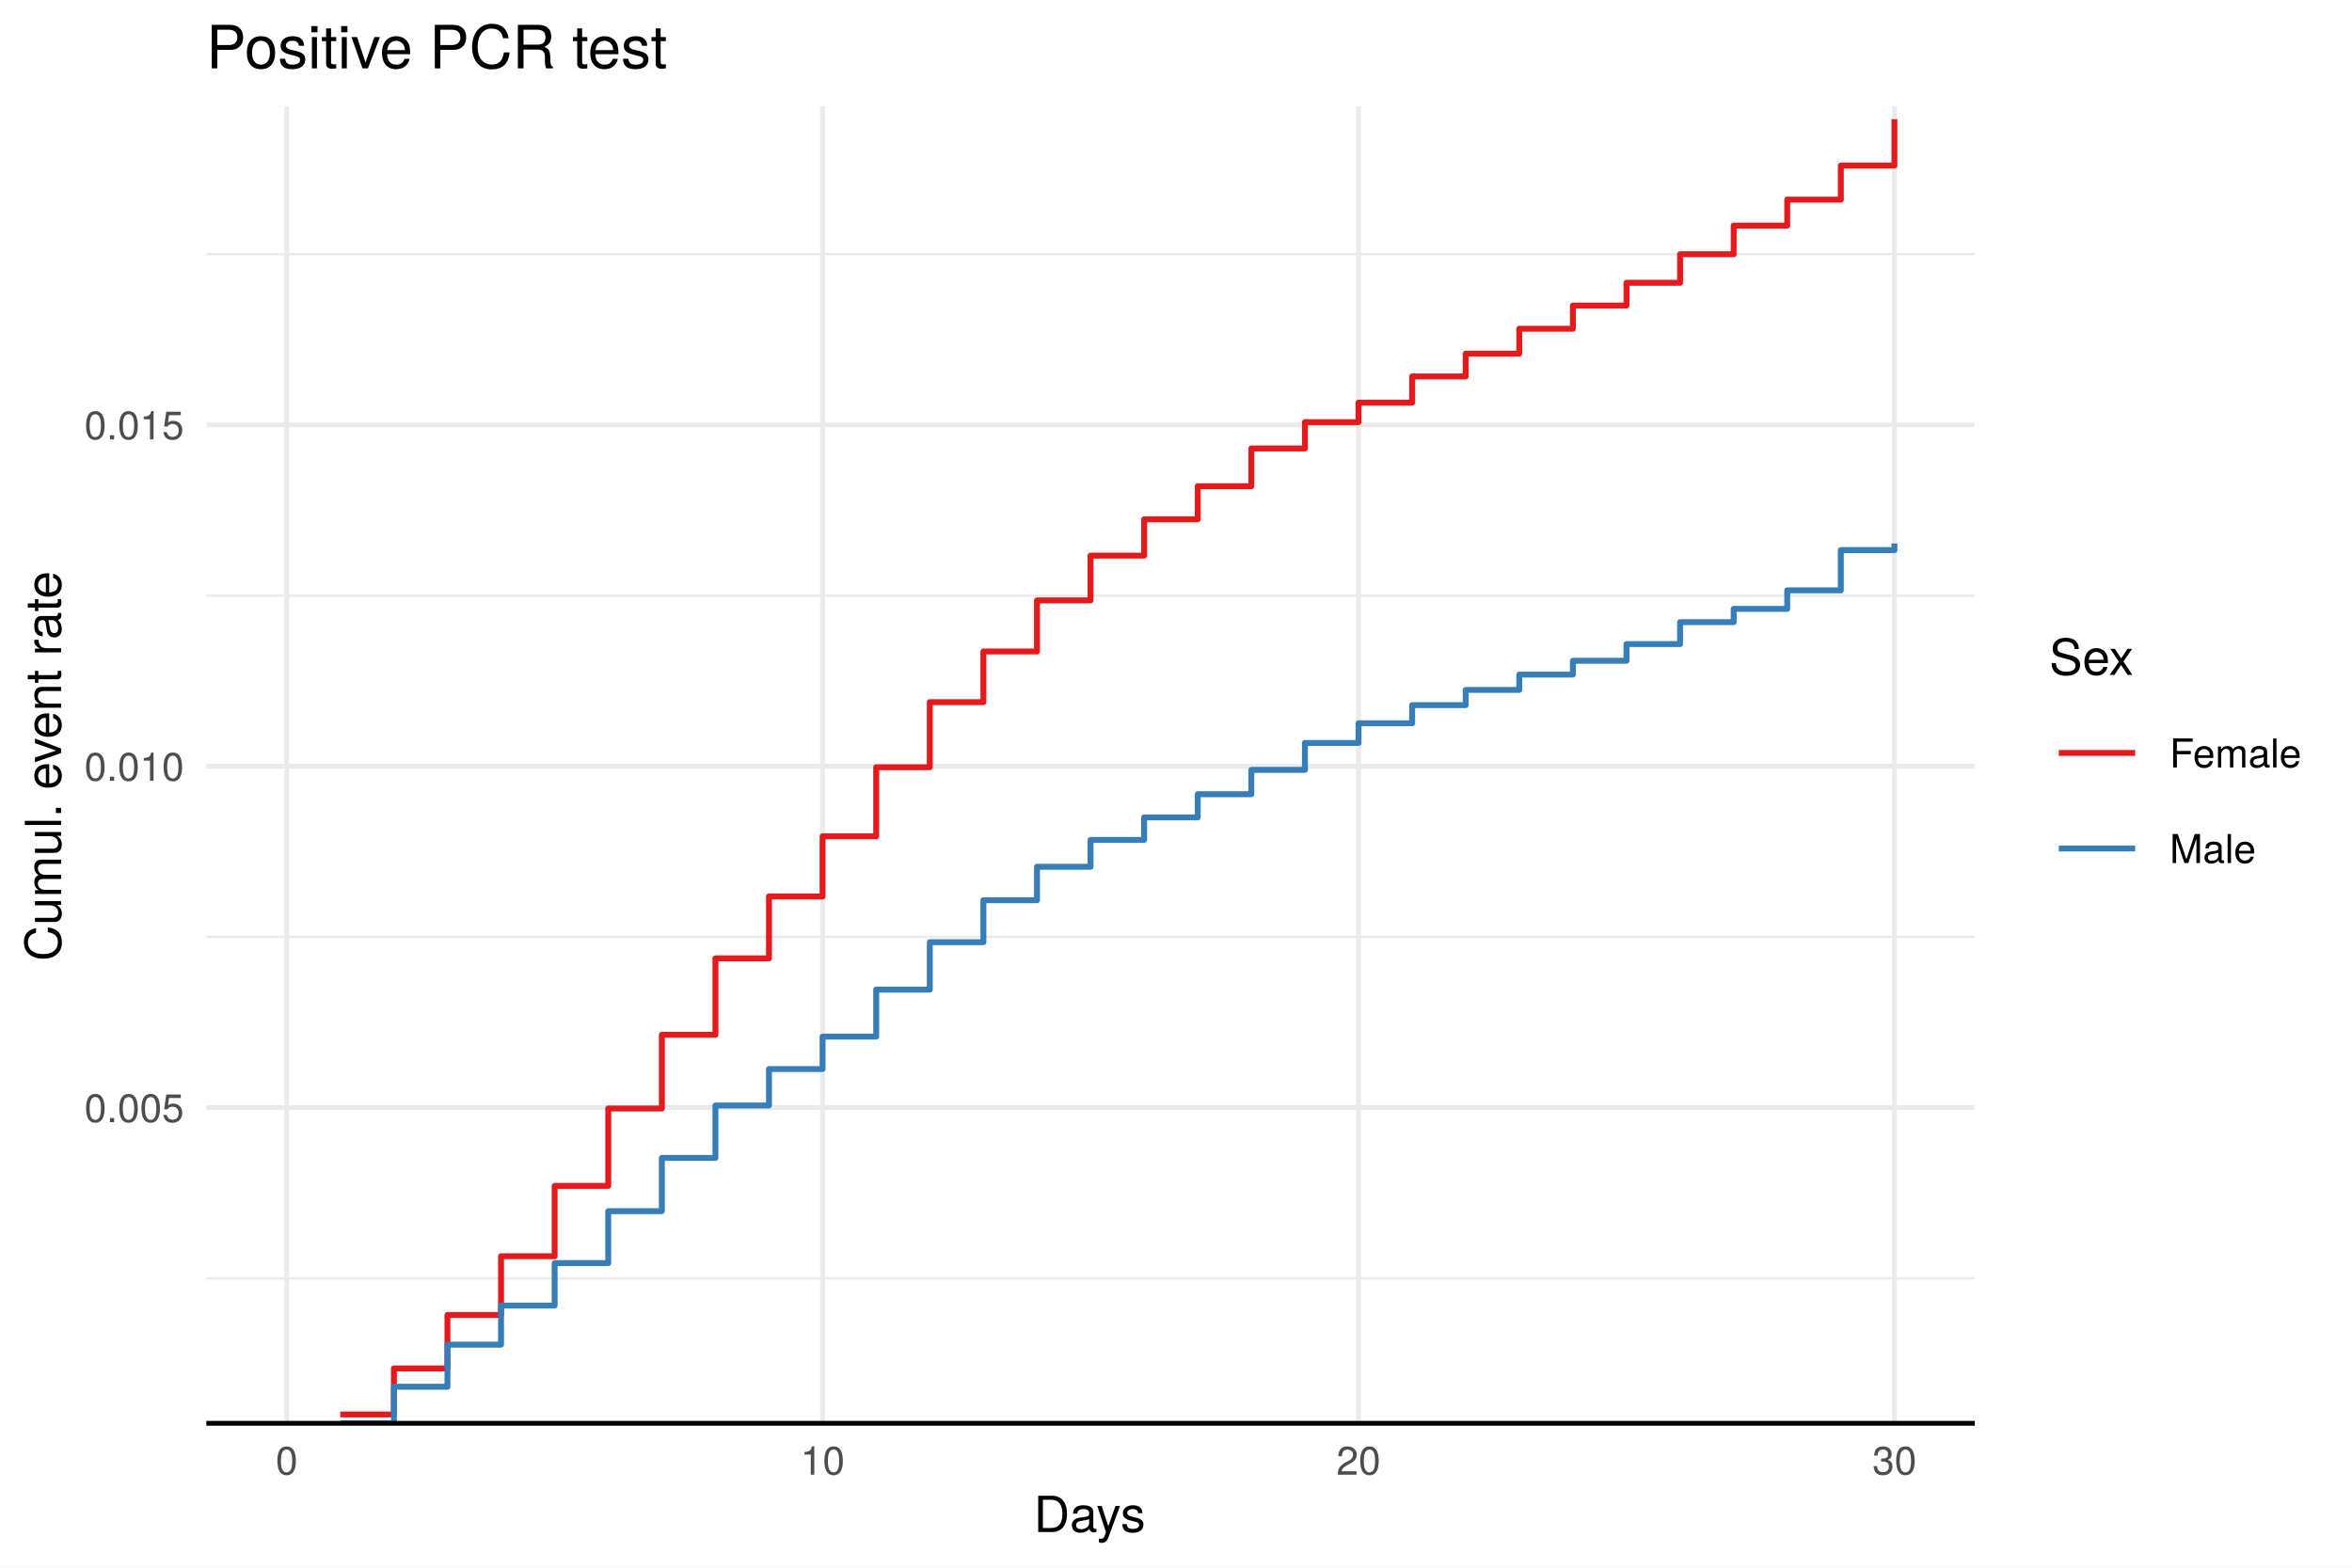
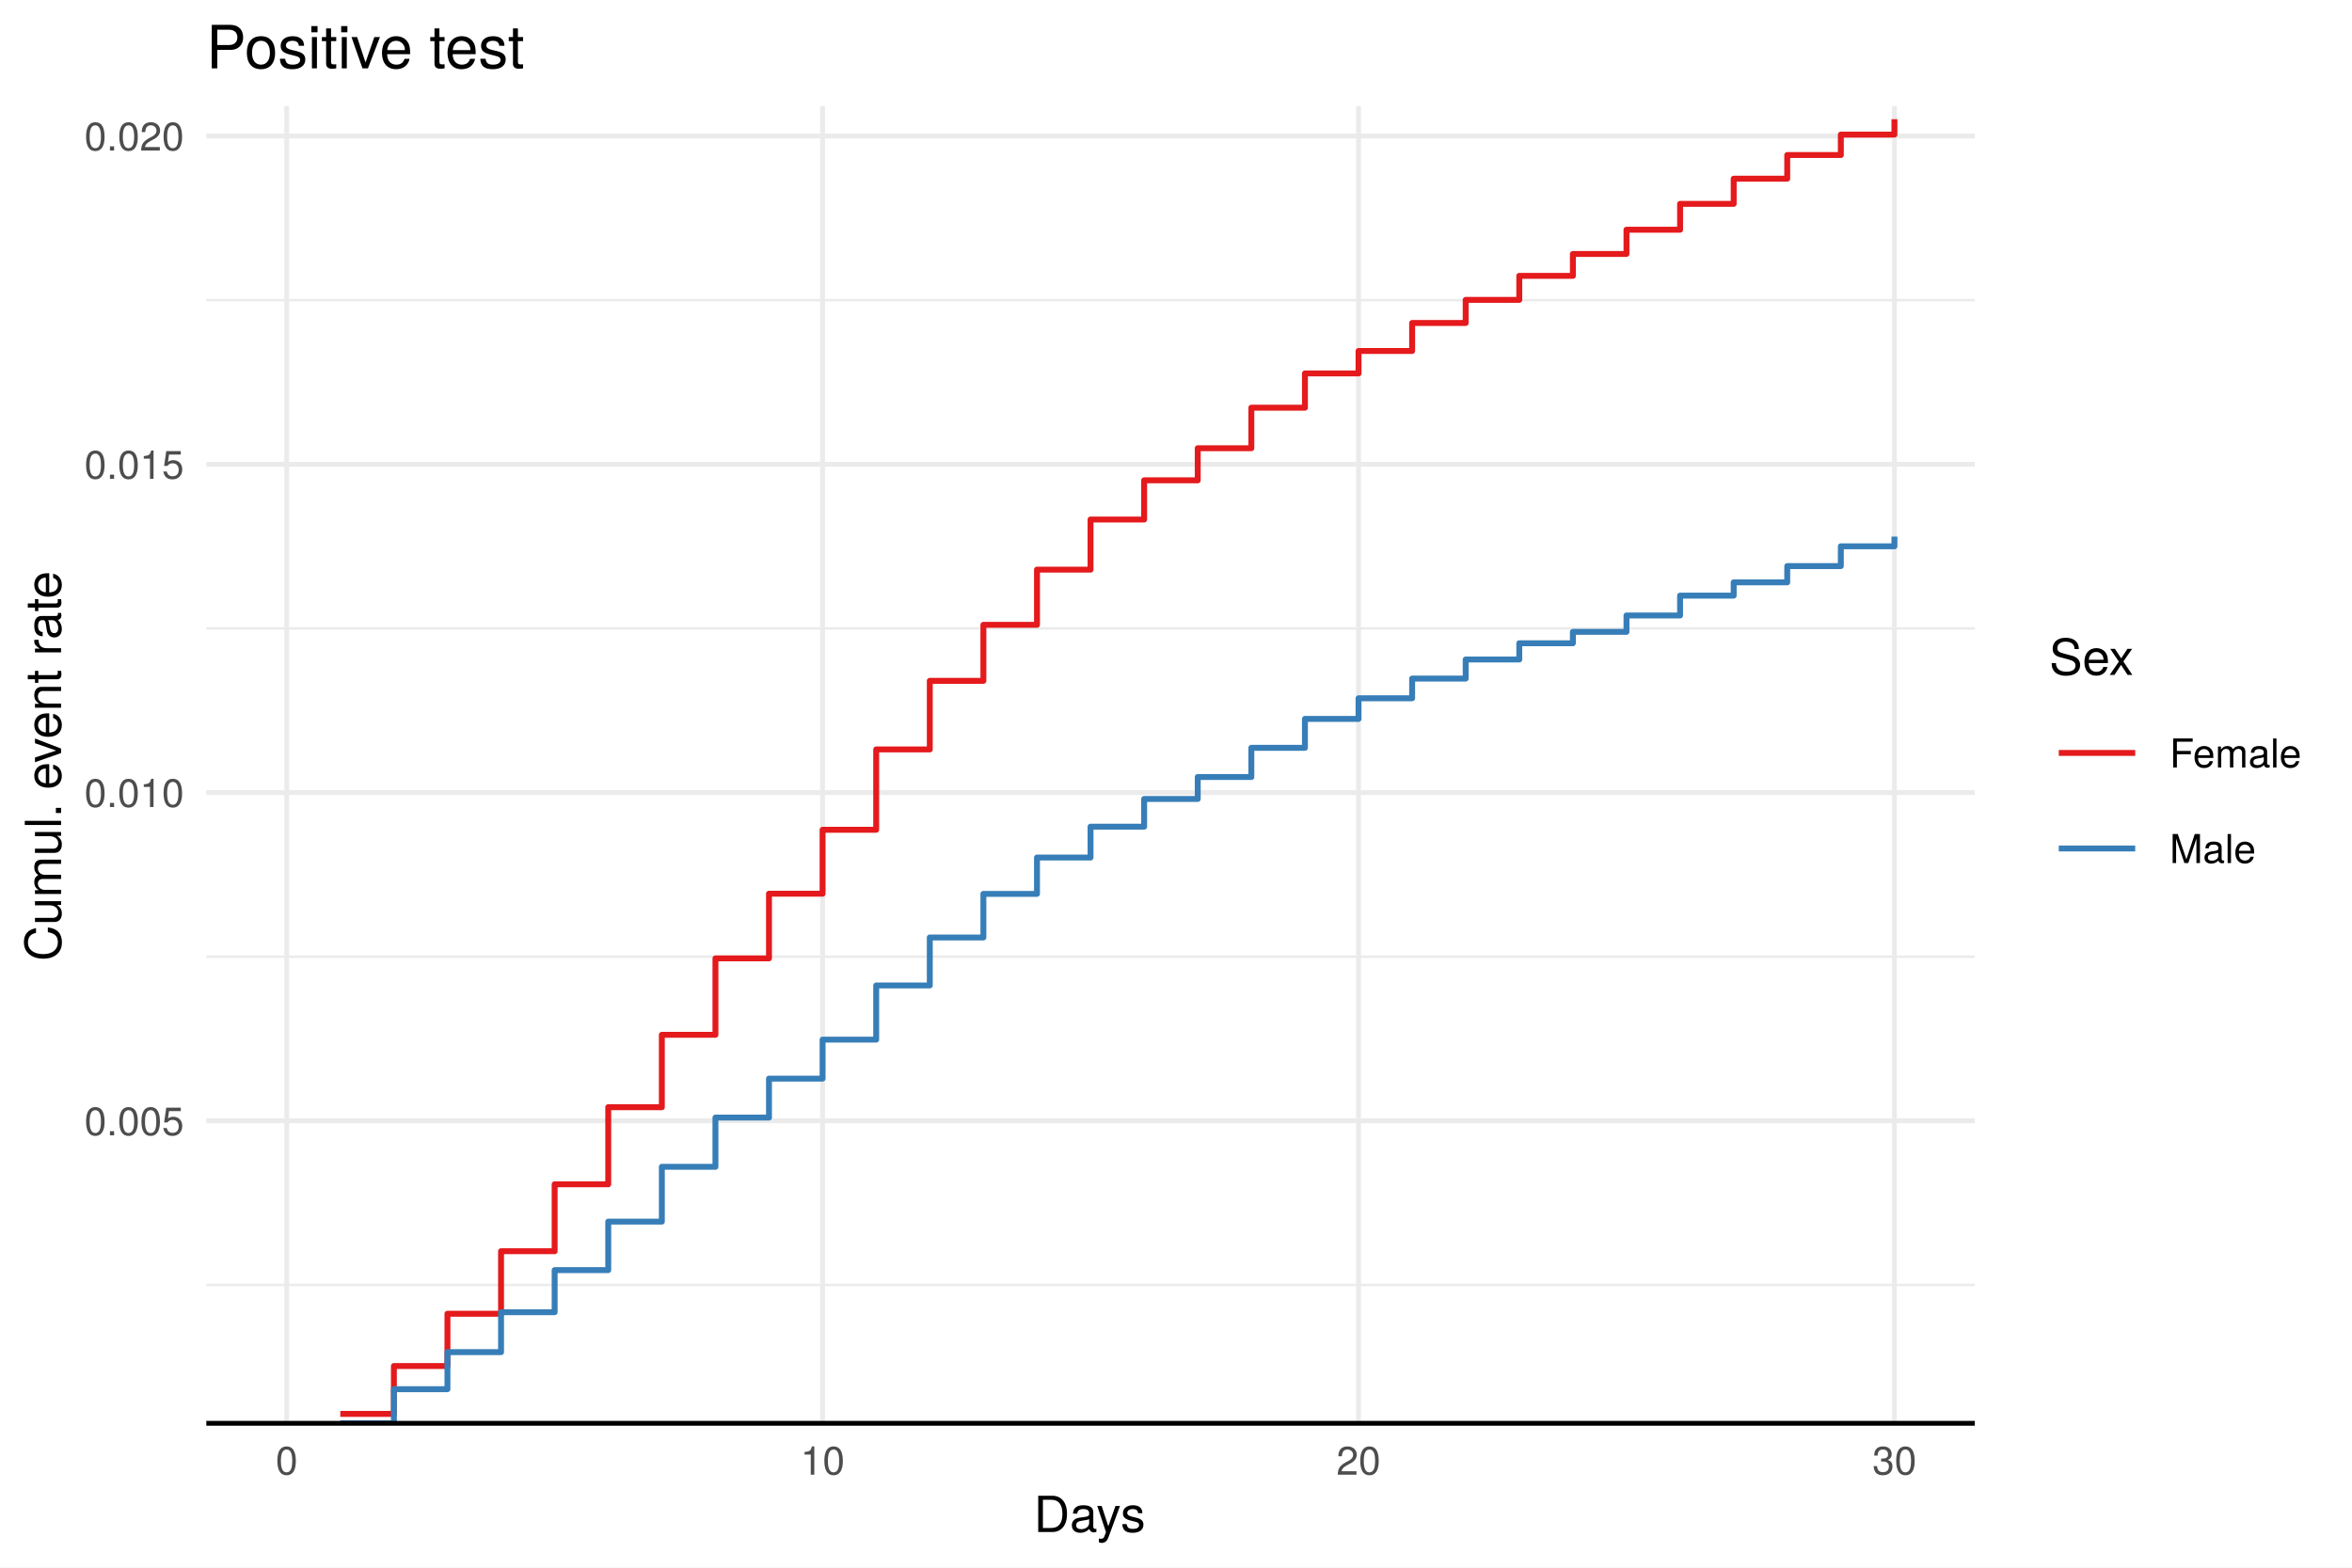
<svg xmlns="http://www.w3.org/2000/svg" viewBox="0 0 425.20 283.46">
  <defs>
    <style type="text/css">
    line, polyline, polygon, path, rect, circle {
      fill: none;
      stroke: #000000;
      stroke-linecap: round;
      stroke-linejoin: round;
      stroke-miterlimit: 10.00;
    }
  </style>
  </defs>
  <rect width="100%" height="100%" style="stroke: none; fill: #FFFFFF;" />
  <defs>
    <clipPath id="cpMzcuMzB8MzU3LjAxfDI1Ny4zNnwxOS4xOQ==">
      <rect x="37.30" y="19.19" width="319.72" height="238.17" />
    </clipPath>
  </defs>
-   <polyline points="37.30,231.15 357.01,231.15 " style="stroke-width: 0.44; stroke: #EBEBEB; stroke-linecap: butt;" clip-path="url(#cpMzcuMzB8MzU3LjAxfDI1Ny4zNnwxOS4xOQ==)" />
-   <polyline points="37.30,169.42 357.01,169.42 " style="stroke-width: 0.44; stroke: #EBEBEB; stroke-linecap: butt;" clip-path="url(#cpMzcuMzB8MzU3LjAxfDI1Ny4zNnwxOS4xOQ==)" />
-   <polyline points="37.30,107.69 357.01,107.69 " style="stroke-width: 0.44; stroke: #EBEBEB; stroke-linecap: butt;" clip-path="url(#cpMzcuMzB8MzU3LjAxfDI1Ny4zNnwxOS4xOQ==)" />
-   <polyline points="37.30,45.96 357.01,45.96 " style="stroke-width: 0.44; stroke: #EBEBEB; stroke-linecap: butt;" clip-path="url(#cpMzcuMzB8MzU3LjAxfDI1Ny4zNnwxOS4xOQ==)" />
-   <polyline points="37.30,200.28 357.01,200.28 " style="stroke-width: 0.87; stroke: #EBEBEB; stroke-linecap: butt;" clip-path="url(#cpMzcuMzB8MzU3LjAxfDI1Ny4zNnwxOS4xOQ==)" />
-   <polyline points="37.30,138.55 357.01,138.55 " style="stroke-width: 0.87; stroke: #EBEBEB; stroke-linecap: butt;" clip-path="url(#cpMzcuMzB8MzU3LjAxfDI1Ny4zNnwxOS4xOQ==)" />
-   <polyline points="37.30,76.82 357.01,76.82 " style="stroke-width: 0.87; stroke: #EBEBEB; stroke-linecap: butt;" clip-path="url(#cpMzcuMzB8MzU3LjAxfDI1Ny4zNnwxOS4xOQ==)" />
+   <polyline points="37.30,232.34 357.01,232.34 " style="stroke-width: 0.44; stroke: #EBEBEB; stroke-linecap: butt;" clip-path="url(#cpMzcuMzB8MzU3LjAxfDI1Ny4zNnwxOS4xOQ==)" />
+   <polyline points="37.30,172.99 357.01,172.99 " style="stroke-width: 0.44; stroke: #EBEBEB; stroke-linecap: butt;" clip-path="url(#cpMzcuMzB8MzU3LjAxfDI1Ny4zNnwxOS4xOQ==)" />
+   <polyline points="37.30,113.63 357.01,113.63 " style="stroke-width: 0.44; stroke: #EBEBEB; stroke-linecap: butt;" clip-path="url(#cpMzcuMzB8MzU3LjAxfDI1Ny4zNnwxOS4xOQ==)" />
+   <polyline points="37.30,54.27 357.01,54.27 " style="stroke-width: 0.44; stroke: #EBEBEB; stroke-linecap: butt;" clip-path="url(#cpMzcuMzB8MzU3LjAxfDI1Ny4zNnwxOS4xOQ==)" />
+   <polyline points="37.30,202.66 357.01,202.66 " style="stroke-width: 0.87; stroke: #EBEBEB; stroke-linecap: butt;" clip-path="url(#cpMzcuMzB8MzU3LjAxfDI1Ny4zNnwxOS4xOQ==)" />
+   <polyline points="37.30,143.31 357.01,143.31 " style="stroke-width: 0.87; stroke: #EBEBEB; stroke-linecap: butt;" clip-path="url(#cpMzcuMzB8MzU3LjAxfDI1Ny4zNnwxOS4xOQ==)" />
+   <polyline points="37.30,83.95 357.01,83.95 " style="stroke-width: 0.87; stroke: #EBEBEB; stroke-linecap: butt;" clip-path="url(#cpMzcuMzB8MzU3LjAxfDI1Ny4zNnwxOS4xOQ==)" />
+   <polyline points="37.30,24.59 357.01,24.59 " style="stroke-width: 0.87; stroke: #EBEBEB; stroke-linecap: butt;" clip-path="url(#cpMzcuMzB8MzU3LjAxfDI1Ny4zNnwxOS4xOQ==)" />
  <polyline points="51.83,257.36 51.83,19.19 " style="stroke-width: 0.87; stroke: #EBEBEB; stroke-linecap: butt;" clip-path="url(#cpMzcuMzB8MzU3LjAxfDI1Ny4zNnwxOS4xOQ==)" />
  <polyline points="148.71,257.36 148.71,19.19 " style="stroke-width: 0.87; stroke: #EBEBEB; stroke-linecap: butt;" clip-path="url(#cpMzcuMzB8MzU3LjAxfDI1Ny4zNnwxOS4xOQ==)" />
  <polyline points="245.60,257.36 245.60,19.19 " style="stroke-width: 0.87; stroke: #EBEBEB; stroke-linecap: butt;" clip-path="url(#cpMzcuMzB8MzU3LjAxfDI1Ny4zNnwxOS4xOQ==)" />
  <polyline points="342.48,257.36 342.48,19.19 " style="stroke-width: 0.87; stroke: #EBEBEB; stroke-linecap: butt;" clip-path="url(#cpMzcuMzB8MzU3LjAxfDI1Ny4zNnwxOS4xOQ==)" />
-   <polyline points="61.52,255.77 71.21,255.77 71.21,247.44 80.89,247.44 80.89,237.77 90.58,237.77 90.58,227.15 100.27,227.15 100.27,214.43 109.96,214.43 109.96,200.44 119.65,200.44 119.65,187.11 129.34,187.11 129.34,173.29 139.02,173.29 139.02,162.09 148.71,162.09 148.71,151.21 158.40,151.21 158.40,138.73 168.09,138.73 168.09,126.96 177.78,126.96 177.78,117.80 187.47,117.80 187.47,108.56 197.15,108.56 197.15,100.47 206.84,100.47 206.84,93.90 216.53,93.90 216.53,87.92 226.22,87.92 226.22,81.09 235.91,81.09 235.91,76.33 245.60,76.33 245.60,72.81 255.29,72.81 255.29,68.07 264.97,68.07 264.97,63.95 274.66,63.95 274.66,59.45 284.35,59.45 284.35,55.25 294.04,55.25 294.04,51.13 303.73,51.13 303.73,45.97 313.42,45.97 313.42,40.80 323.10,40.80 323.10,36.10 332.79,36.10 332.79,29.94 342.48,29.94 342.48,21.55 " style="stroke-width: 1.07; stroke: #E41A1C; stroke-linecap: butt;" clip-path="url(#cpMzcuMzB8MzU3LjAxfDI1Ny4zNnwxOS4xOQ==)" />
-   <polyline points="61.52,257.36 71.21,257.36 71.21,250.75 80.89,250.75 80.89,243.14 90.58,243.14 90.58,236.07 100.27,236.07 100.27,228.39 109.96,228.39 109.96,219.00 119.65,219.00 119.65,209.37 129.34,209.37 129.34,199.89 139.02,199.89 139.02,193.30 148.71,193.30 148.71,187.44 158.40,187.44 158.40,178.94 168.09,178.94 168.09,170.37 177.78,170.37 177.78,162.78 187.47,162.78 187.47,156.73 197.15,156.73 197.15,151.87 206.84,151.87 206.84,147.80 216.53,147.80 216.53,143.61 226.22,143.61 226.22,139.21 235.91,139.21 235.91,134.34 245.60,134.34 245.60,130.78 255.29,130.78 255.29,127.50 264.97,127.50 264.97,124.75 274.66,124.75 274.66,121.98 284.35,121.98 284.35,119.48 294.04,119.48 294.04,116.46 303.73,116.46 303.73,112.49 313.42,112.49 313.42,110.10 323.10,110.10 323.10,106.74 332.79,106.74 332.79,99.47 342.48,99.47 342.48,98.27 " style="stroke-width: 1.07; stroke: #377EB8; stroke-linecap: butt;" clip-path="url(#cpMzcuMzB8MzU3LjAxfDI1Ny4zNnwxOS4xOQ==)" />
+   <polyline points="61.52,255.66 71.21,255.66 71.21,247.00 80.89,247.00 80.89,237.55 90.58,237.55 90.58,226.24 100.27,226.24 100.27,214.14 109.96,214.14 109.96,200.20 119.65,200.20 119.65,187.11 129.34,187.11 129.34,173.29 139.02,173.29 139.02,161.60 148.71,161.60 148.71,150.04 158.40,150.04 158.40,135.51 168.09,135.51 168.09,123.11 177.78,123.11 177.78,112.98 187.47,112.98 187.47,103.00 197.15,103.00 197.15,93.94 206.84,93.94 206.84,86.85 216.53,86.85 216.53,81.05 226.22,81.05 226.22,73.72 235.91,73.72 235.91,67.52 245.60,67.52 245.60,63.46 255.29,63.46 255.29,58.40 264.97,58.40 264.97,54.22 274.66,54.22 274.66,49.88 284.35,49.88 284.35,45.92 294.04,45.92 294.04,41.54 303.73,41.54 303.73,36.86 313.42,36.86 313.42,32.31 323.10,32.31 323.10,28.03 332.79,28.03 332.79,24.34 342.48,24.34 342.48,21.55 " style="stroke-width: 1.07; stroke: #E41A1C; stroke-linecap: butt;" clip-path="url(#cpMzcuMzB8MzU3LjAxfDI1Ny4zNnwxOS4xOQ==)" />
+   <polyline points="61.52,257.36 71.21,257.36 71.21,251.19 80.89,251.19 80.89,244.49 90.58,244.49 90.58,237.27 100.27,237.27 100.27,229.66 109.96,229.66 109.96,220.89 119.65,220.89 119.65,210.98 129.34,210.98 129.34,202.08 139.02,202.08 139.02,195.04 148.71,195.04 148.71,187.98 158.40,187.98 158.40,178.19 168.09,178.19 168.09,169.51 177.78,169.51 177.78,161.63 187.47,161.63 187.47,155.06 197.15,155.06 197.15,149.48 206.84,149.48 206.84,144.47 216.53,144.47 216.53,140.50 226.22,140.50 226.22,135.22 235.91,135.22 235.91,129.99 245.60,129.99 245.60,126.26 255.29,126.26 255.29,122.70 264.97,122.70 264.97,119.25 274.66,119.25 274.66,116.31 284.35,116.31 284.35,114.25 294.04,114.25 294.04,111.29 303.73,111.29 303.73,107.70 313.42,107.70 313.42,105.30 323.10,105.30 323.10,102.36 332.79,102.36 332.79,98.78 342.48,98.78 342.48,97.02 " style="stroke-width: 1.07; stroke: #377EB8; stroke-linecap: butt;" clip-path="url(#cpMzcuMzB8MzU3LjAxfDI1Ny4zNnwxOS4xOQ==)" />
  <defs>
    <clipPath id="cpMC4wMHw0MjUuMjB8MjgzLjQ2fDAuMDA=">
      <rect x="0.00" y="0.00" width="425.20" height="283.46" />
    </clipPath>
  </defs>
  <g clip-path="url(#cpMC4wMHw0MjUuMjB8MjgzLjQ2fDAuMDA=)">
-     <text x="15.25" y="202.91" style="font-size: 7.20px; fill: #4D4D4D; font-family: TeX Gyre Heros;" textLength="18.01px" lengthAdjust="spacingAndGlyphs">0.005</text>
+     <text x="15.25" y="205.29" style="font-size: 7.20px; fill: #4D4D4D; font-family: TeX Gyre Heros;" textLength="18.01px" lengthAdjust="spacingAndGlyphs">0.005</text>
  </g>
  <g clip-path="url(#cpMC4wMHw0MjUuMjB8MjgzLjQ2fDAuMDA=)">
-     <text x="15.25" y="141.18" style="font-size: 7.20px; fill: #4D4D4D; font-family: TeX Gyre Heros;" textLength="18.01px" lengthAdjust="spacingAndGlyphs">0.010</text>
+     <text x="15.25" y="145.93" style="font-size: 7.20px; fill: #4D4D4D; font-family: TeX Gyre Heros;" textLength="18.01px" lengthAdjust="spacingAndGlyphs">0.010</text>
  </g>
  <g clip-path="url(#cpMC4wMHw0MjUuMjB8MjgzLjQ2fDAuMDA=)">
-     <text x="15.25" y="79.45" style="font-size: 7.20px; fill: #4D4D4D; font-family: TeX Gyre Heros;" textLength="18.01px" lengthAdjust="spacingAndGlyphs">0.015</text>
+     <text x="15.25" y="86.57" style="font-size: 7.20px; fill: #4D4D4D; font-family: TeX Gyre Heros;" textLength="18.01px" lengthAdjust="spacingAndGlyphs">0.015</text>
+   </g>
+   <g clip-path="url(#cpMC4wMHw0MjUuMjB8MjgzLjQ2fDAuMDA=)">
+     <text x="15.25" y="27.21" style="font-size: 7.20px; fill: #4D4D4D; font-family: TeX Gyre Heros;" textLength="18.01px" lengthAdjust="spacingAndGlyphs">0.020</text>
  </g>
  <polyline points="37.30,257.36 357.01,257.36 " style="stroke-width: 0.87; stroke-linecap: butt;" clip-path="url(#cpMC4wMHw0MjUuMjB8MjgzLjQ2fDAuMDA=)" />
  <g clip-path="url(#cpMC4wMHw0MjUuMjB8MjgzLjQ2fDAuMDA=)">
    <text x="49.83" y="266.65" style="font-size: 7.20px; fill: #4D4D4D; font-family: TeX Gyre Heros;" textLength="4.00px" lengthAdjust="spacingAndGlyphs">0</text>
  </g>
  <g clip-path="url(#cpMC4wMHw0MjUuMjB8MjgzLjQ2fDAuMDA=)">
    <text x="144.71" y="266.65" style="font-size: 7.20px; fill: #4D4D4D; font-family: TeX Gyre Heros;" textLength="8.01px" lengthAdjust="spacingAndGlyphs">10</text>
  </g>
  <g clip-path="url(#cpMC4wMHw0MjUuMjB8MjgzLjQ2fDAuMDA=)">
    <text x="241.59" y="266.65" style="font-size: 7.20px; fill: #4D4D4D; font-family: TeX Gyre Heros;" textLength="8.01px" lengthAdjust="spacingAndGlyphs">20</text>
  </g>
  <g clip-path="url(#cpMC4wMHw0MjUuMjB8MjgzLjQ2fDAuMDA=)">
    <text x="338.48" y="266.65" style="font-size: 7.20px; fill: #4D4D4D; font-family: TeX Gyre Heros;" textLength="8.01px" lengthAdjust="spacingAndGlyphs">30</text>
  </g>
  <g clip-path="url(#cpMC4wMHw0MjUuMjB8MjgzLjQ2fDAuMDA=)">
    <text x="186.90" y="277.02" style="font-size: 9.00px; font-family: TeX Gyre Heros;" textLength="20.50px" lengthAdjust="spacingAndGlyphs">Days</text>
  </g>
  <g clip-path="url(#cpMC4wMHw0MjUuMjB8MjgzLjQ2fDAuMDA=)">
    <text transform="translate(11.04,173.79) rotate(-90)" style="font-size: 9.00px; font-family: TeX Gyre Heros;" textLength="71.03px" lengthAdjust="spacingAndGlyphs">Cumul. event rate</text>
  </g>
  <g clip-path="url(#cpMC4wMHw0MjUuMjB8MjgzLjQ2fDAuMDA=)">
    <text x="370.46" y="122.04" style="font-size: 9.00px; font-family: TeX Gyre Heros;" textLength="15.51px" lengthAdjust="spacingAndGlyphs">Sex</text>
  </g>
  <line x1="372.19" y1="136.14" x2="386.01" y2="136.14" style="stroke-width: 1.07; stroke: #E41A1C; stroke-linecap: butt;" clip-path="url(#cpMC4wMHw0MjUuMjB8MjgzLjQ2fDAuMDA=)" />
  <line x1="372.19" y1="153.42" x2="386.01" y2="153.42" style="stroke-width: 1.07; stroke: #377EB8; stroke-linecap: butt;" clip-path="url(#cpMC4wMHw0MjUuMjB8MjgzLjQ2fDAuMDA=)" />
  <g clip-path="url(#cpMC4wMHw0MjUuMjB8MjgzLjQ2fDAuMDA=)">
    <text x="392.23" y="138.77" style="font-size: 7.20px; font-family: TeX Gyre Heros;" textLength="24.00px" lengthAdjust="spacingAndGlyphs">Female</text>
  </g>
  <g clip-path="url(#cpMC4wMHw0MjUuMjB8MjgzLjQ2fDAuMDA=)">
    <text x="392.23" y="156.05" style="font-size: 7.20px; font-family: TeX Gyre Heros;" textLength="15.60px" lengthAdjust="spacingAndGlyphs">Male</text>
  </g>
  <g clip-path="url(#cpMC4wMHw0MjUuMjB8MjgzLjQ2fDAuMDA=)">
-     <text x="37.30" y="12.36" style="font-size: 10.80px; font-family: TeX Gyre Heros;" textLength="84.02px" lengthAdjust="spacingAndGlyphs">Positive PCR test</text>
+     <text x="37.30" y="12.36" style="font-size: 10.80px; font-family: TeX Gyre Heros;" textLength="58.22px" lengthAdjust="spacingAndGlyphs">Positive test</text>
  </g>
</svg>
